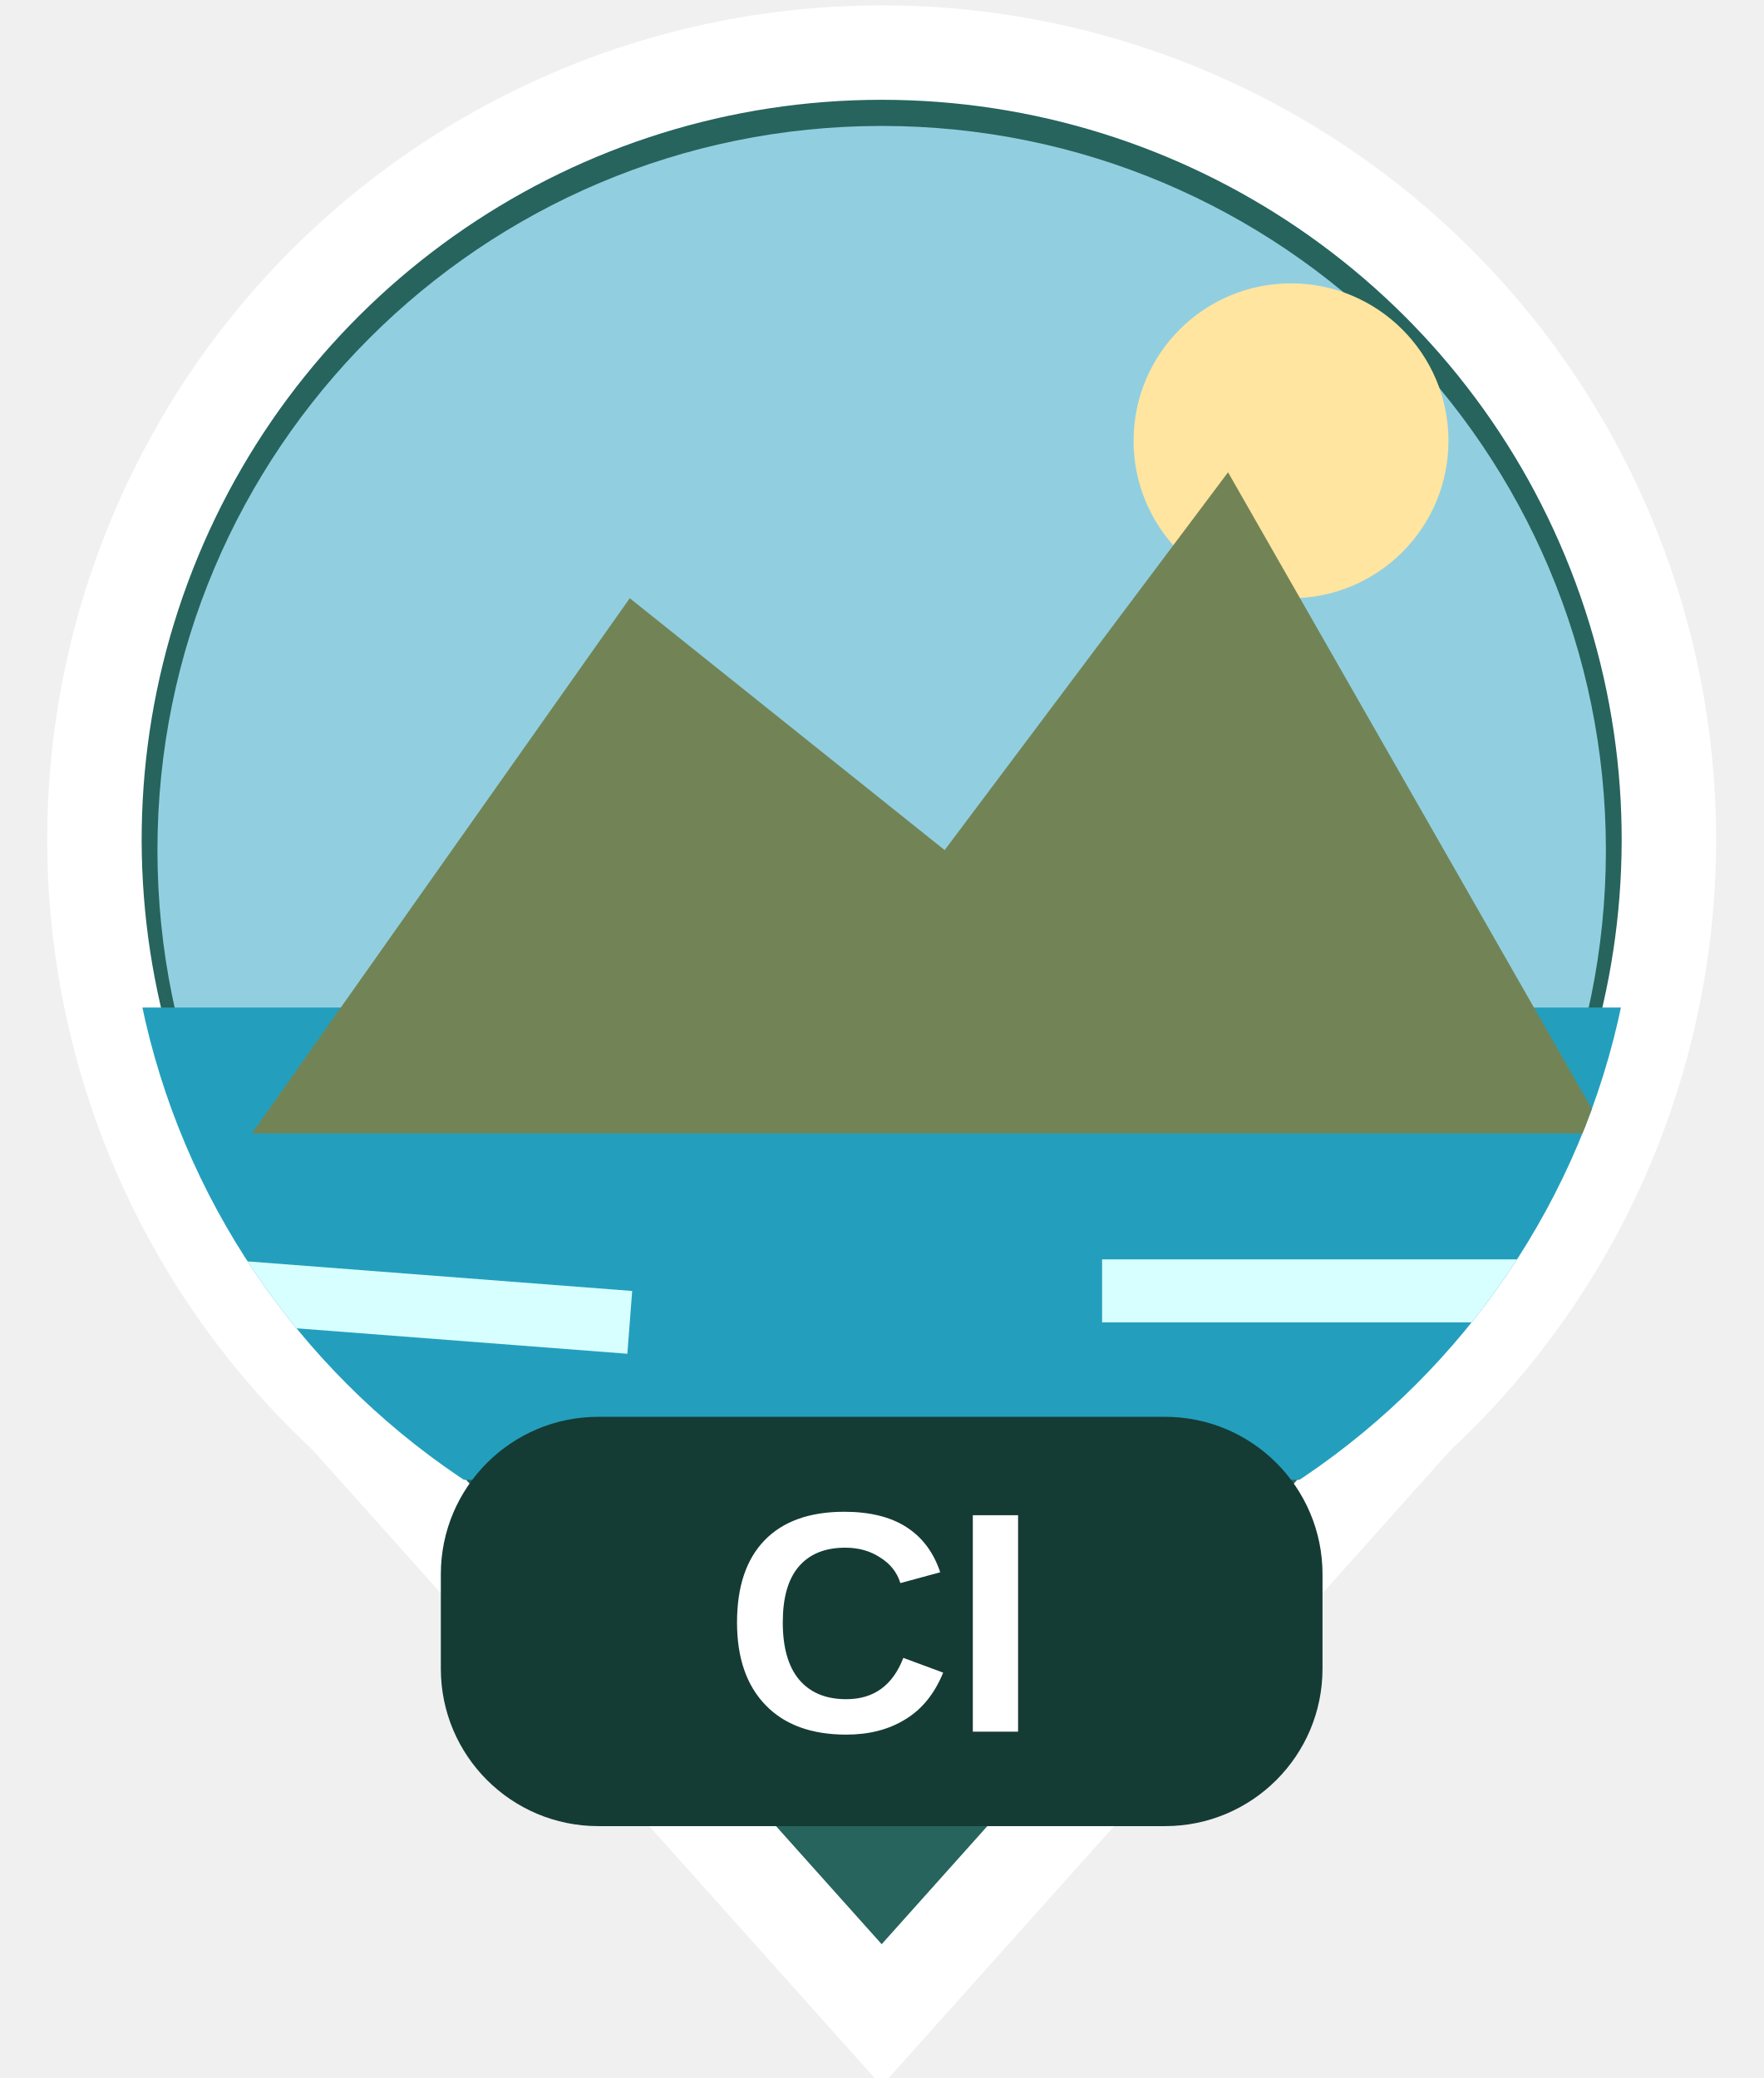
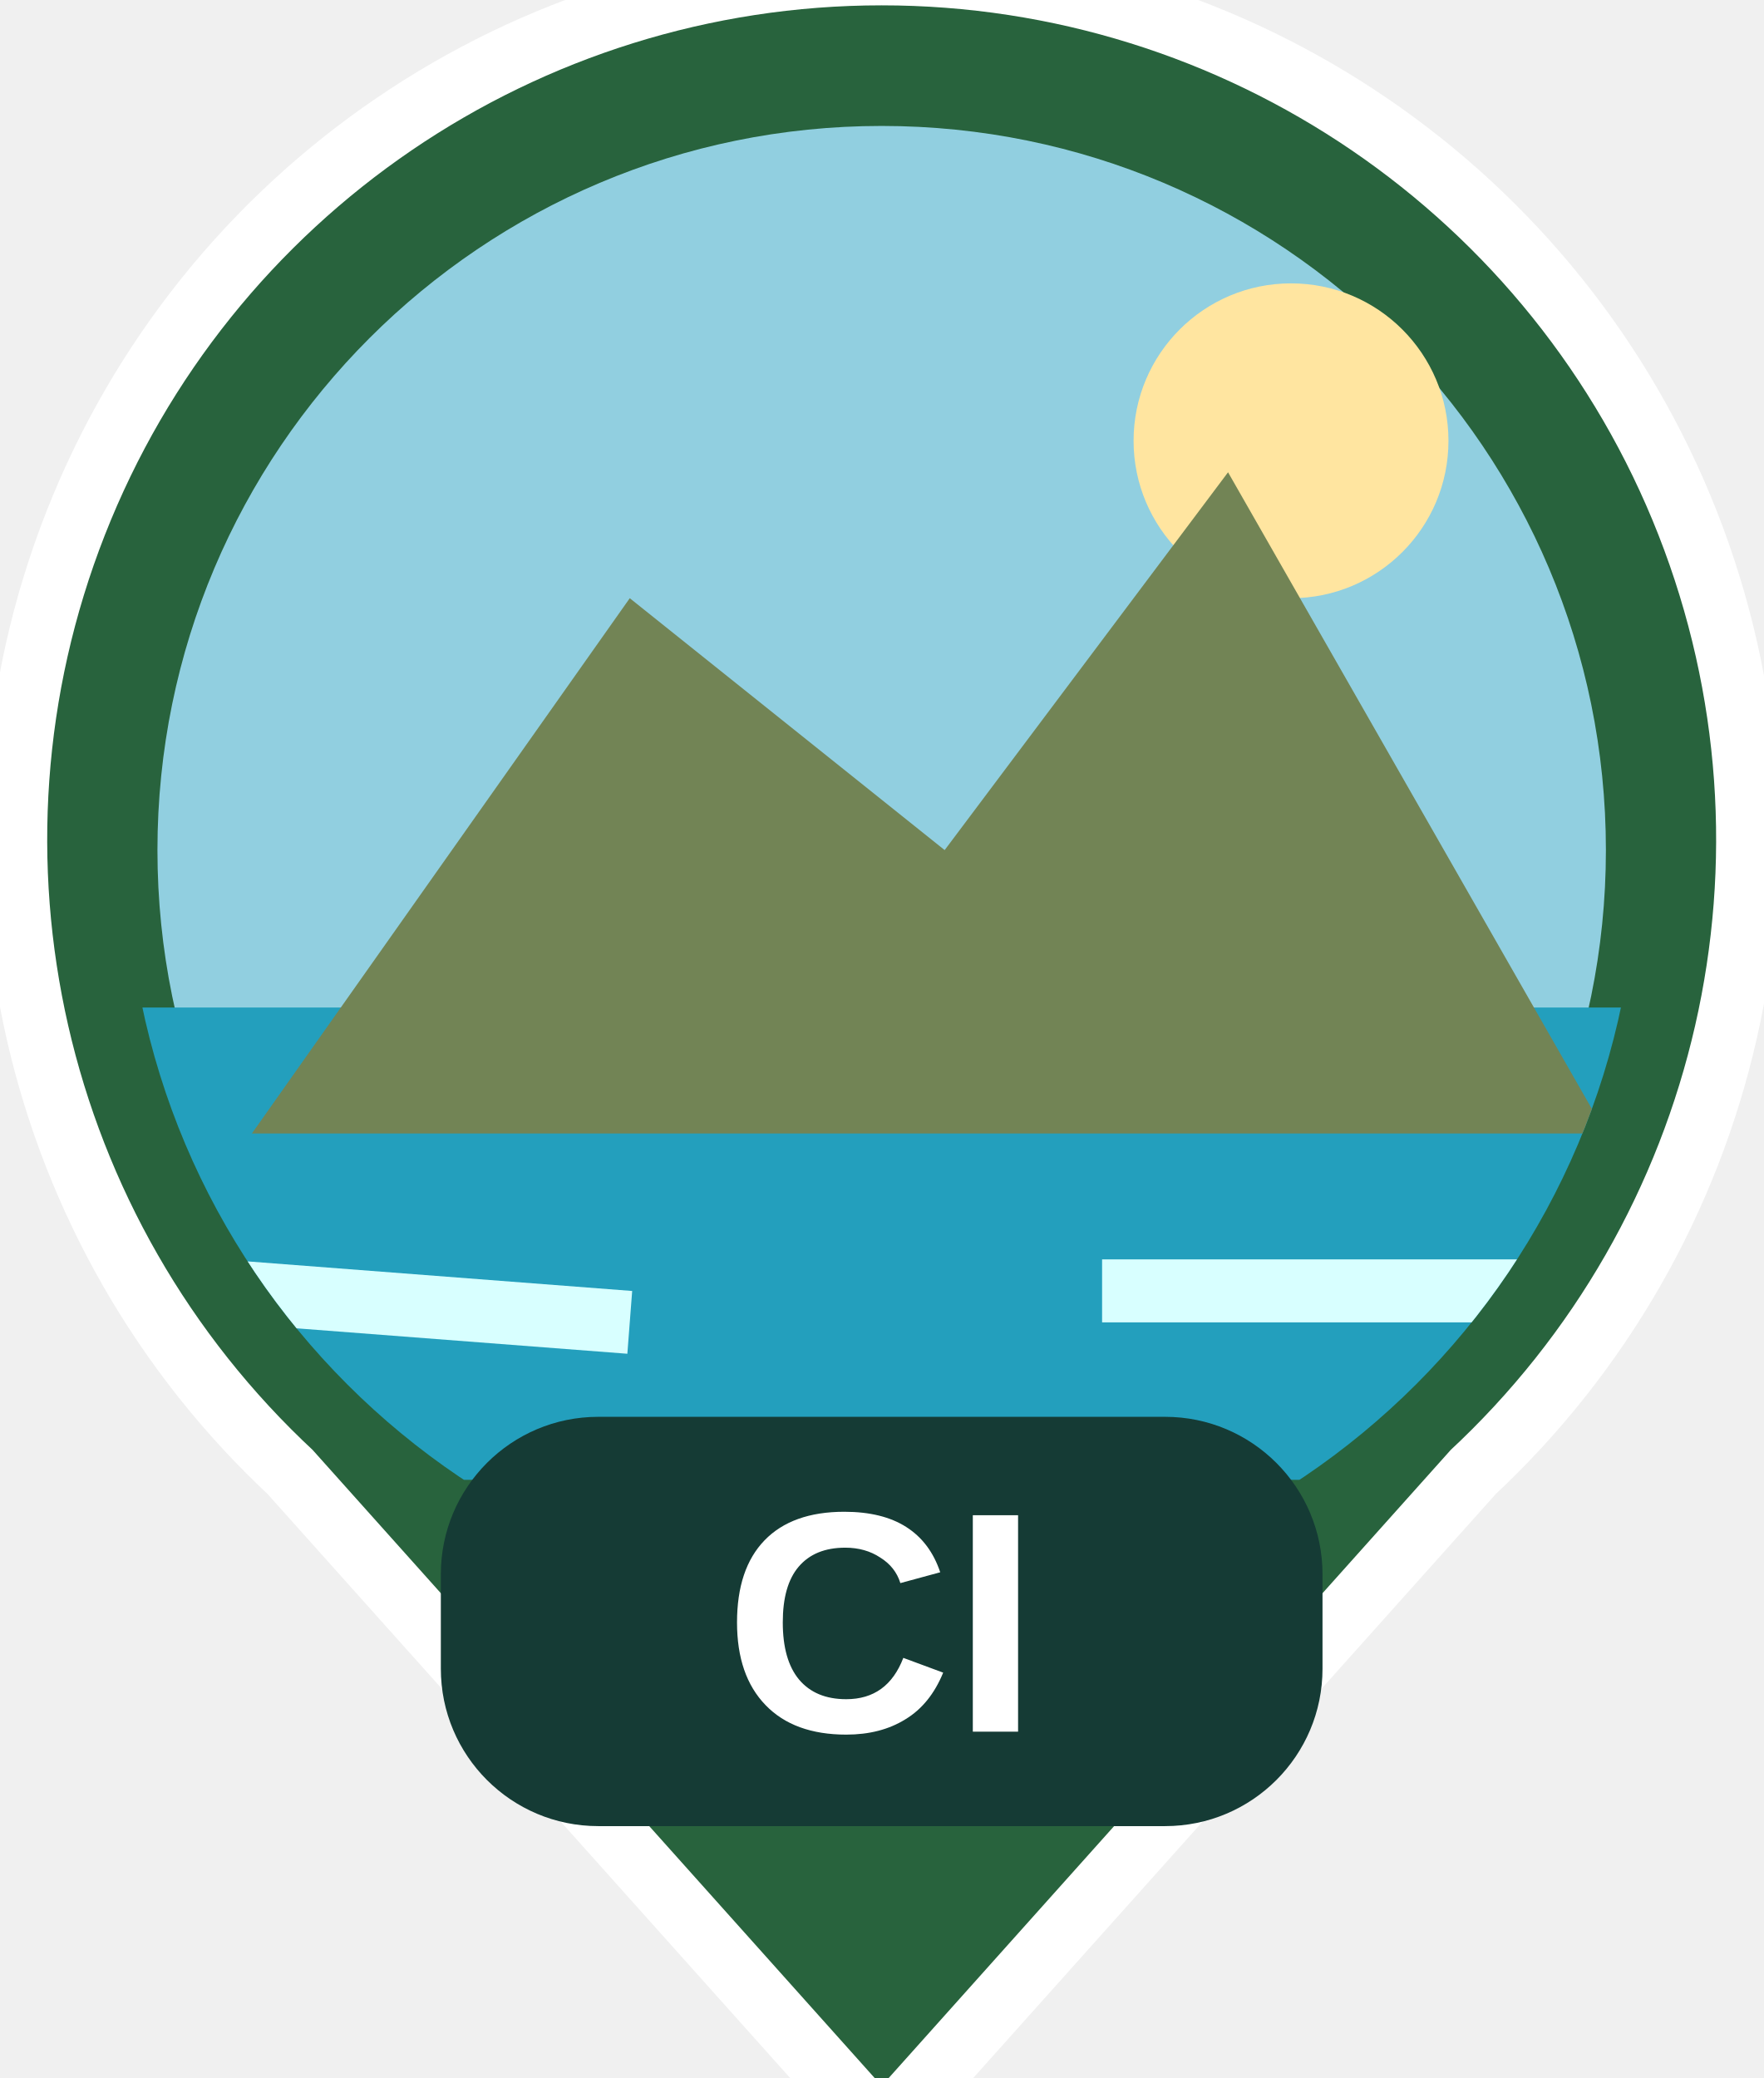
<svg xmlns="http://www.w3.org/2000/svg" viewBox="0 0 56 66">
  <defs>
    <clipPath id="scene">
      <circle cx="28" cy="27" r="24" />
    </clipPath>
  </defs>
-   <path d="M28 64 11 45A25 25 0 1 1 45 45Z" fill="hsl(173,45%,27%)" stroke="white" stroke-width="3" />
+   <path d="M28 64 11 45A25 25 0 1 1 45 45Z" fill="hsl(173,45%,27%)" stroke="white" stroke-width="7" />
+   <path d="M28 64 11 45A25 25 0 1 1 45 45Z" fill="#28633d" stroke="#28633d" stroke-width="3" />
  <g clip-path="url(#scene)">
    <circle cx="28" cy="27" r="23" fill="#91cfe0" />
    <circle cx="41" cy="14" r="5" fill="#ffe5a0" />
    <path d="M2 32h52v15H2Z" fill="#239fbd" />
    <path d="m8 36 12-17 10 8 9-12 12 21Z" fill="#728455" />
    <path d="m7 41 13 1m15-1h14" stroke="#d8ffff" stroke-width="2" />
  </g>
  <rect x="14" y="45" width="28" height="13" rx="5" fill="#153b35" />
  <text x="28" y="55" text-anchor="middle" font-family="Arial,sans-serif" font-size="10" font-weight="bold" fill="white">CI</text>
</svg>
